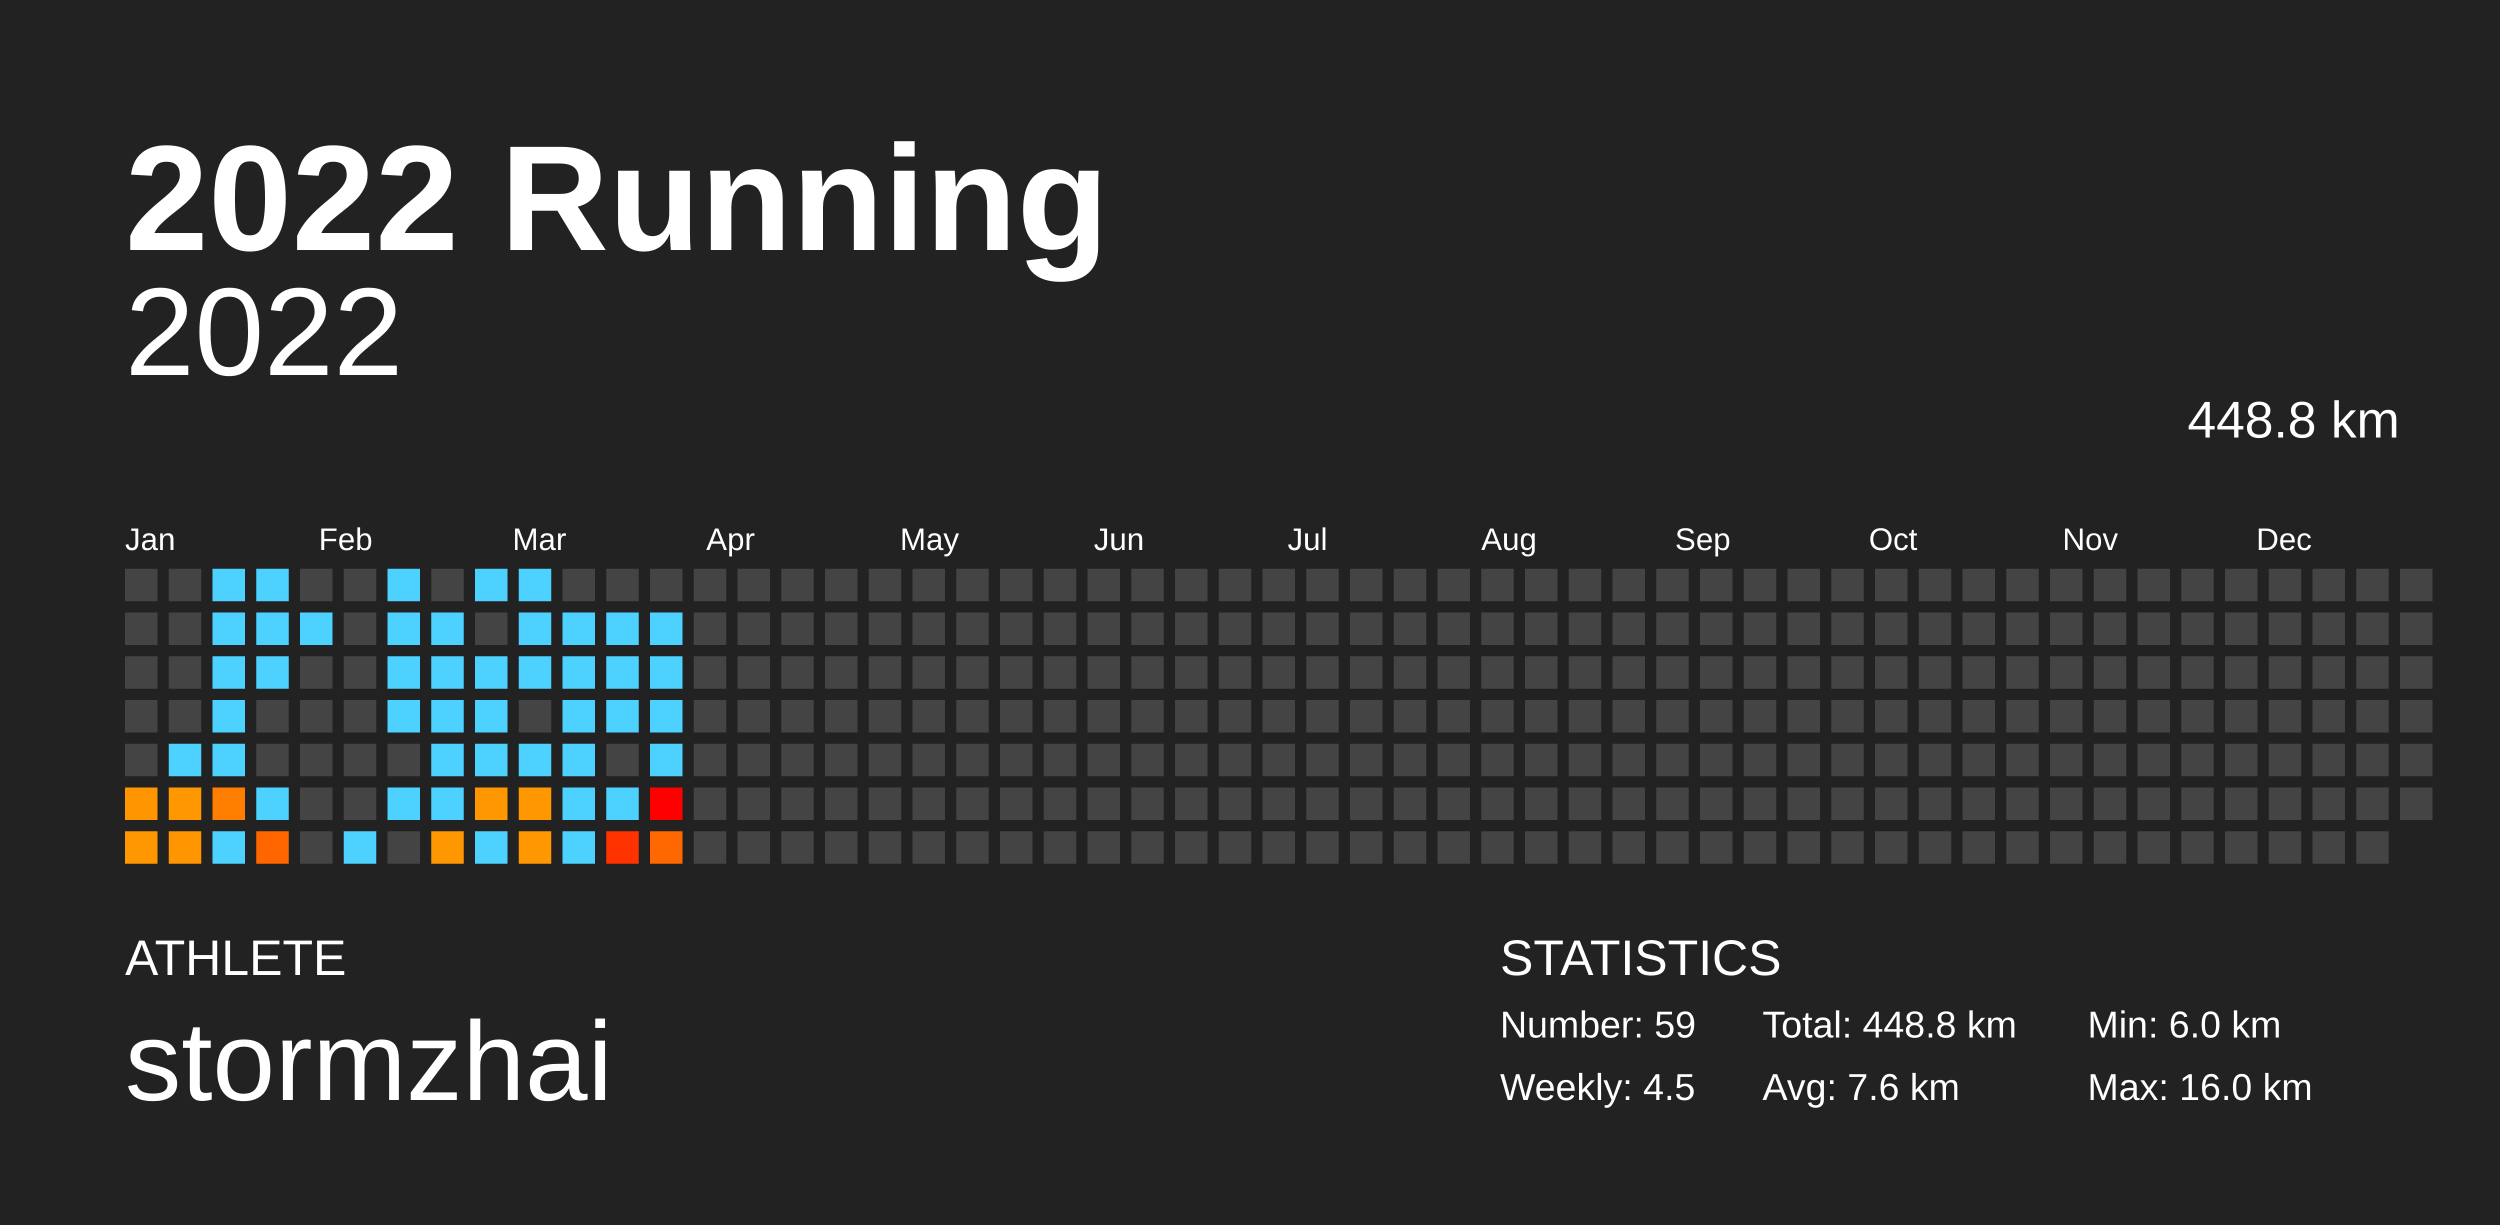
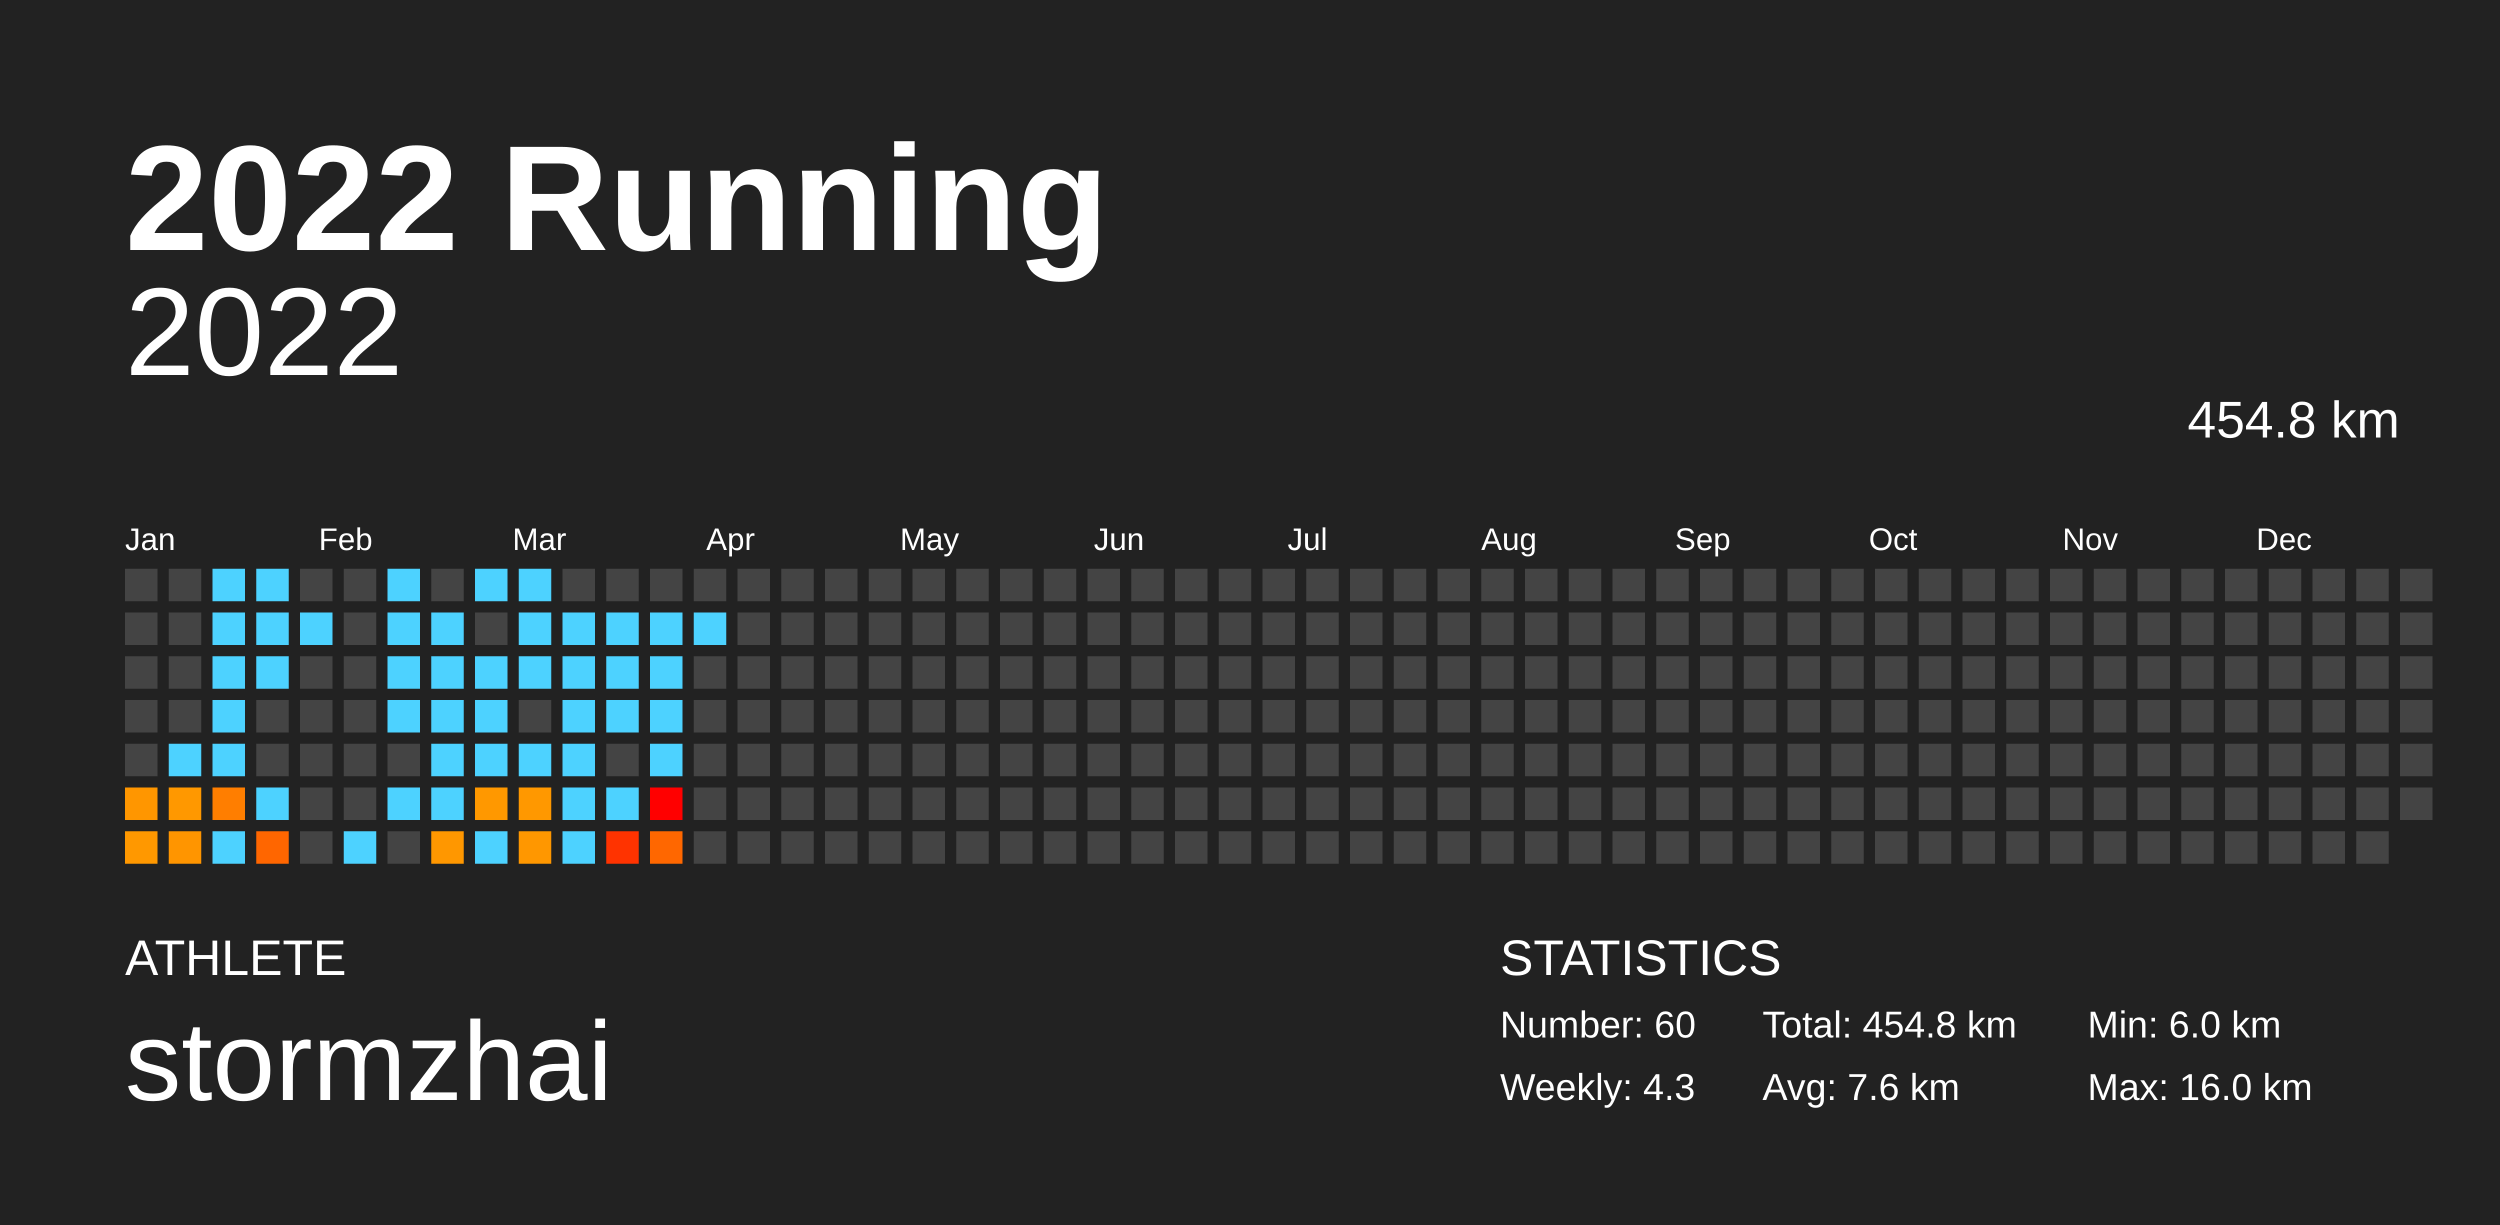
<svg xmlns="http://www.w3.org/2000/svg" baseProfile="full" height="98mm" version="1.1" viewBox="0,0,200,98" width="200mm">
  <defs />
  <rect fill="#222222" height="98" width="200" x="0" y="0" />
  <text fill="#FFFFFF" style="font-size:12px; font-family:Arial; font-weight:bold;" x="10" y="20">2022 Running</text>
  <text fill="#FFFFFF" style="font-size:4px; font-family:Arial" x="10" y="78">ATHLETE</text>
  <text fill="#FFFFFF" style="font-size:9px; font-family:Arial" x="10" y="88">stormzhai</text>
  <text fill="#FFFFFF" style="font-size:4px; font-family:Arial" x="120" y="78">STATISTICS</text>
-   <text fill="#FFFFFF" style="font-size:3px; font-family:Arial" x="120" y="83">Number: 59</text>
-   <text fill="#FFFFFF" style="font-size:3px; font-family:Arial" x="120" y="88">Weekly: 4.5</text>
-   <text fill="#FFFFFF" style="font-size:3px; font-family:Arial" x="141" y="83">Total: 448.8 km</text>
+   <text fill="#FFFFFF" style="font-size:3px; font-family:Arial" x="120" y="83">Number: 60</text>
+   <text fill="#FFFFFF" style="font-size:3px; font-family:Arial" x="120" y="88">Weekly: 4.3</text>
+   <text fill="#FFFFFF" style="font-size:3px; font-family:Arial" x="141" y="83">Total: 454.8 km</text>
  <text fill="#FFFFFF" style="font-size:3px; font-family:Arial" x="141" y="88">Avg: 7.6 km</text>
  <text fill="#FFFFFF" style="font-size:3px; font-family:Arial" x="167" y="83">Min: 6.0 km</text>
  <text fill="#FFFFFF" style="font-size:3px; font-family:Arial" x="167" y="88">Max: 16.0 km</text>
  <text alignment-baseline="hanging" fill="#FFFFFF" style="font-size:10.0px; font-family:Arial;" x="10" y="30">2022</text>
-   <text alignment-baseline="hanging" fill="#FFFFFF" style="font-size:4.125px; font-family:Arial;" x="175" y="35">448.8 km</text>
+   <text alignment-baseline="hanging" fill="#FFFFFF" style="font-size:4.125px; font-family:Arial;" x="175" y="35">454.8 km</text>
  <text fill="#FFFFFF" style="font-size:2.5px; font-family:Arial" x="10.0" y="44">Jan</text>
  <text fill="#FFFFFF" style="font-size:2.5px; font-family:Arial" x="25.5" y="44">Feb</text>
  <text fill="#FFFFFF" style="font-size:2.5px; font-family:Arial" x="41.0" y="44">Mar</text>
  <text fill="#FFFFFF" style="font-size:2.5px; font-family:Arial" x="56.5" y="44">Apr</text>
  <text fill="#FFFFFF" style="font-size:2.5px; font-family:Arial" x="72.0" y="44">May</text>
  <text fill="#FFFFFF" style="font-size:2.5px; font-family:Arial" x="87.5" y="44">Jun</text>
  <text fill="#FFFFFF" style="font-size:2.5px; font-family:Arial" x="103.0" y="44">Jul</text>
  <text fill="#FFFFFF" style="font-size:2.5px; font-family:Arial" x="118.5" y="44">Aug</text>
  <text fill="#FFFFFF" style="font-size:2.5px; font-family:Arial" x="134.0" y="44">Sep</text>
  <text fill="#FFFFFF" style="font-size:2.5px; font-family:Arial" x="149.5" y="44">Oct</text>
  <text fill="#FFFFFF" style="font-size:2.5px; font-family:Arial" x="165.0" y="44">Nov</text>
  <text fill="#FFFFFF" style="font-size:2.5px; font-family:Arial" x="180.5" y="44">Dec</text>
  <rect fill="#444444" height="2.6" width="2.6" x="10.0" y="45.5" />
  <rect fill="#444444" height="2.6" width="2.6" x="10.0" y="49.0" />
  <rect fill="#444444" height="2.6" width="2.6" x="10.0" y="52.5" />
  <rect fill="#444444" height="2.6" width="2.6" x="10.0" y="56.0" />
  <rect fill="#444444" height="2.6" width="2.6" x="10.0" y="59.5" />
  <rect fill="#ff9600" height="2.6" width="2.6" x="10.0" y="63.0" />
  <rect fill="#ff9800" height="2.6" width="2.6" x="10.0" y="66.5" />
  <rect fill="#444444" height="2.6" width="2.6" x="13.5" y="45.5" />
  <rect fill="#444444" height="2.6" width="2.6" x="13.5" y="49.0" />
  <rect fill="#444444" height="2.6" width="2.6" x="13.5" y="52.5" />
  <rect fill="#444444" height="2.6" width="2.6" x="13.5" y="56.0" />
  <rect fill="#4dd2ff" height="2.6" width="2.6" x="13.5" y="59.5" />
  <rect fill="#ff9800" height="2.6" width="2.6" x="13.5" y="63.0" />
  <rect fill="#ff9500" height="2.6" width="2.6" x="13.5" y="66.5" />
  <rect fill="#4dd2ff" height="2.6" width="2.6" x="17.0" y="45.5" />
  <rect fill="#4dd2ff" height="2.6" width="2.6" x="17.0" y="49.0" />
  <rect fill="#4dd2ff" height="2.6" width="2.6" x="17.0" y="52.5" />
  <rect fill="#4dd2ff" height="2.6" width="2.6" x="17.0" y="56.0" />
  <rect fill="#4dd2ff" height="2.6" width="2.6" x="17.0" y="59.5" />
  <rect fill="#ff7e00" height="2.6" width="2.6" x="17.0" y="63.0" />
  <rect fill="#4dd2ff" height="2.6" width="2.6" x="17.0" y="66.5" />
  <rect fill="#4dd2ff" height="2.6" width="2.6" x="20.5" y="45.5" />
  <rect fill="#4dd2ff" height="2.6" width="2.6" x="20.5" y="49.0" />
  <rect fill="#4dd2ff" height="2.6" width="2.6" x="20.5" y="52.5" />
  <rect fill="#444444" height="2.6" width="2.6" x="20.5" y="56.0" />
  <rect fill="#444444" height="2.6" width="2.6" x="20.5" y="59.5" />
  <rect fill="#4dd2ff" height="2.6" width="2.6" x="20.5" y="63.0" />
  <rect fill="#ff6600" height="2.6" width="2.6" x="20.5" y="66.5" />
  <rect fill="#444444" height="2.6" width="2.6" x="24.0" y="45.5" />
  <rect fill="#4dd2ff" height="2.6" width="2.6" x="24.0" y="49.0" />
  <rect fill="#444444" height="2.6" width="2.6" x="24.0" y="52.5" />
  <rect fill="#444444" height="2.6" width="2.6" x="24.0" y="56.0" />
  <rect fill="#444444" height="2.6" width="2.6" x="24.0" y="59.5" />
  <rect fill="#444444" height="2.6" width="2.6" x="24.0" y="63.0" />
  <rect fill="#444444" height="2.6" width="2.6" x="24.0" y="66.5" />
  <rect fill="#444444" height="2.6" width="2.6" x="27.5" y="45.5" />
  <rect fill="#444444" height="2.6" width="2.6" x="27.5" y="49.0" />
  <rect fill="#444444" height="2.6" width="2.6" x="27.5" y="52.5" />
  <rect fill="#444444" height="2.6" width="2.6" x="27.5" y="56.0" />
  <rect fill="#444444" height="2.6" width="2.6" x="27.5" y="59.5" />
  <rect fill="#444444" height="2.6" width="2.6" x="27.5" y="63.0" />
  <rect fill="#4dd2ff" height="2.6" width="2.6" x="27.5" y="66.5" />
  <rect fill="#4dd2ff" height="2.6" width="2.6" x="31.0" y="45.5" />
  <rect fill="#4dd2ff" height="2.6" width="2.6" x="31.0" y="49.0" />
  <rect fill="#4dd2ff" height="2.6" width="2.6" x="31.0" y="52.5" />
  <rect fill="#4dd2ff" height="2.6" width="2.6" x="31.0" y="56.0" />
  <rect fill="#444444" height="2.6" width="2.6" x="31.0" y="59.5" />
  <rect fill="#4dd2ff" height="2.6" width="2.6" x="31.0" y="63.0" />
  <rect fill="#444444" height="2.6" width="2.6" x="31.0" y="66.5" />
  <rect fill="#444444" height="2.6" width="2.6" x="34.5" y="45.5" />
  <rect fill="#4dd2ff" height="2.6" width="2.6" x="34.5" y="49.0" />
  <rect fill="#4dd2ff" height="2.6" width="2.6" x="34.5" y="52.5" />
  <rect fill="#4dd2ff" height="2.6" width="2.6" x="34.5" y="56.0" />
  <rect fill="#4dd2ff" height="2.6" width="2.6" x="34.5" y="59.5" />
  <rect fill="#4dd2ff" height="2.6" width="2.6" x="34.5" y="63.0" />
  <rect fill="#ff9700" height="2.6" width="2.6" x="34.5" y="66.5" />
  <rect fill="#4dd2ff" height="2.6" width="2.6" x="38.0" y="45.5" />
  <rect fill="#444444" height="2.6" width="2.6" x="38.0" y="49.0" />
  <rect fill="#4dd2ff" height="2.6" width="2.6" x="38.0" y="52.5" />
  <rect fill="#4dd2ff" height="2.6" width="2.6" x="38.0" y="56.0" />
  <rect fill="#4dd2ff" height="2.6" width="2.6" x="38.0" y="59.5" />
  <rect fill="#ff9800" height="2.6" width="2.6" x="38.0" y="63.0" />
  <rect fill="#4dd2ff" height="2.6" width="2.6" x="38.0" y="66.5" />
  <rect fill="#4dd2ff" height="2.6" width="2.6" x="41.5" y="45.5" />
  <rect fill="#4dd2ff" height="2.6" width="2.6" x="41.5" y="49.0" />
  <rect fill="#4dd2ff" height="2.6" width="2.6" x="41.5" y="52.5" />
  <rect fill="#444444" height="2.6" width="2.6" x="41.5" y="56.0" />
  <rect fill="#4dd2ff" height="2.6" width="2.6" x="41.5" y="59.5" />
  <rect fill="#ff9800" height="2.6" width="2.6" x="41.5" y="63.0" />
  <rect fill="#ff9700" height="2.6" width="2.6" x="41.5" y="66.5" />
  <rect fill="#444444" height="2.6" width="2.6" x="45.0" y="45.5" />
  <rect fill="#4dd2ff" height="2.6" width="2.6" x="45.0" y="49.0" />
  <rect fill="#4dd2ff" height="2.6" width="2.6" x="45.0" y="52.5" />
  <rect fill="#4dd2ff" height="2.6" width="2.6" x="45.0" y="56.0" />
  <rect fill="#4dd2ff" height="2.6" width="2.6" x="45.0" y="59.5" />
  <rect fill="#4dd2ff" height="2.6" width="2.6" x="45.0" y="63.0" />
  <rect fill="#4dd2ff" height="2.6" width="2.6" x="45.0" y="66.5" />
  <rect fill="#444444" height="2.6" width="2.6" x="48.5" y="45.5" />
  <rect fill="#4dd2ff" height="2.6" width="2.6" x="48.5" y="49.0" />
  <rect fill="#4dd2ff" height="2.6" width="2.6" x="48.5" y="52.5" />
  <rect fill="#4dd2ff" height="2.6" width="2.6" x="48.5" y="56.0" />
  <rect fill="#444444" height="2.6" width="2.6" x="48.5" y="59.5" />
  <rect fill="#4dd2ff" height="2.6" width="2.6" x="48.5" y="63.0" />
  <rect fill="#ff3300" height="2.6" width="2.6" x="48.5" y="66.5" />
  <rect fill="#444444" height="2.6" width="2.6" x="52.0" y="45.5" />
  <rect fill="#4dd2ff" height="2.6" width="2.6" x="52.0" y="49.0" />
  <rect fill="#4dd2ff" height="2.6" width="2.6" x="52.0" y="52.5" />
  <rect fill="#4dd2ff" height="2.6" width="2.6" x="52.0" y="56.0" />
  <rect fill="#4dd2ff" height="2.6" width="2.6" x="52.0" y="59.5" />
  <rect fill="#ff0000" height="2.6" width="2.6" x="52.0" y="63.0" />
  <rect fill="#ff6700" height="2.6" width="2.6" x="52.0" y="66.5" />
  <rect fill="#444444" height="2.6" width="2.6" x="55.5" y="45.5" />
-   <rect fill="#444444" height="2.6" width="2.6" x="55.5" y="49.0" />
+   <rect fill="#4dd2ff" height="2.6" width="2.6" x="55.5" y="49.0" />
  <rect fill="#444444" height="2.6" width="2.6" x="55.5" y="52.5" />
  <rect fill="#444444" height="2.6" width="2.6" x="55.5" y="56.0" />
  <rect fill="#444444" height="2.6" width="2.6" x="55.5" y="59.5" />
  <rect fill="#444444" height="2.6" width="2.6" x="55.5" y="63.0" />
  <rect fill="#444444" height="2.6" width="2.6" x="55.5" y="66.5" />
  <rect fill="#444444" height="2.6" width="2.6" x="59.0" y="45.5" />
  <rect fill="#444444" height="2.6" width="2.6" x="59.0" y="49.0" />
  <rect fill="#444444" height="2.6" width="2.6" x="59.0" y="52.5" />
  <rect fill="#444444" height="2.6" width="2.6" x="59.0" y="56.0" />
  <rect fill="#444444" height="2.6" width="2.6" x="59.0" y="59.5" />
  <rect fill="#444444" height="2.6" width="2.6" x="59.0" y="63.0" />
  <rect fill="#444444" height="2.6" width="2.6" x="59.0" y="66.5" />
  <rect fill="#444444" height="2.6" width="2.6" x="62.5" y="45.5" />
  <rect fill="#444444" height="2.6" width="2.6" x="62.5" y="49.0" />
  <rect fill="#444444" height="2.6" width="2.6" x="62.5" y="52.5" />
  <rect fill="#444444" height="2.6" width="2.6" x="62.5" y="56.0" />
  <rect fill="#444444" height="2.6" width="2.6" x="62.5" y="59.5" />
  <rect fill="#444444" height="2.6" width="2.6" x="62.5" y="63.0" />
  <rect fill="#444444" height="2.6" width="2.6" x="62.5" y="66.5" />
  <rect fill="#444444" height="2.6" width="2.6" x="66.0" y="45.5" />
  <rect fill="#444444" height="2.6" width="2.6" x="66.0" y="49.0" />
  <rect fill="#444444" height="2.6" width="2.6" x="66.0" y="52.5" />
  <rect fill="#444444" height="2.6" width="2.6" x="66.0" y="56.0" />
  <rect fill="#444444" height="2.6" width="2.6" x="66.0" y="59.5" />
  <rect fill="#444444" height="2.6" width="2.6" x="66.0" y="63.0" />
  <rect fill="#444444" height="2.6" width="2.6" x="66.0" y="66.5" />
  <rect fill="#444444" height="2.6" width="2.6" x="69.5" y="45.5" />
  <rect fill="#444444" height="2.6" width="2.6" x="69.5" y="49.0" />
  <rect fill="#444444" height="2.6" width="2.6" x="69.5" y="52.5" />
  <rect fill="#444444" height="2.6" width="2.6" x="69.5" y="56.0" />
  <rect fill="#444444" height="2.6" width="2.6" x="69.5" y="59.5" />
  <rect fill="#444444" height="2.6" width="2.6" x="69.5" y="63.0" />
  <rect fill="#444444" height="2.6" width="2.6" x="69.5" y="66.5" />
  <rect fill="#444444" height="2.6" width="2.6" x="73.0" y="45.5" />
  <rect fill="#444444" height="2.6" width="2.6" x="73.0" y="49.0" />
  <rect fill="#444444" height="2.6" width="2.6" x="73.0" y="52.5" />
  <rect fill="#444444" height="2.6" width="2.6" x="73.0" y="56.0" />
  <rect fill="#444444" height="2.6" width="2.6" x="73.0" y="59.5" />
  <rect fill="#444444" height="2.6" width="2.6" x="73.0" y="63.0" />
  <rect fill="#444444" height="2.6" width="2.6" x="73.0" y="66.5" />
  <rect fill="#444444" height="2.6" width="2.6" x="76.5" y="45.5" />
  <rect fill="#444444" height="2.6" width="2.6" x="76.5" y="49.0" />
  <rect fill="#444444" height="2.6" width="2.6" x="76.5" y="52.5" />
  <rect fill="#444444" height="2.6" width="2.6" x="76.5" y="56.0" />
  <rect fill="#444444" height="2.6" width="2.6" x="76.5" y="59.5" />
  <rect fill="#444444" height="2.6" width="2.6" x="76.5" y="63.0" />
  <rect fill="#444444" height="2.6" width="2.6" x="76.5" y="66.5" />
  <rect fill="#444444" height="2.6" width="2.6" x="80.0" y="45.5" />
  <rect fill="#444444" height="2.6" width="2.6" x="80.0" y="49.0" />
  <rect fill="#444444" height="2.6" width="2.6" x="80.0" y="52.5" />
  <rect fill="#444444" height="2.6" width="2.6" x="80.0" y="56.0" />
  <rect fill="#444444" height="2.6" width="2.6" x="80.0" y="59.5" />
  <rect fill="#444444" height="2.6" width="2.6" x="80.0" y="63.0" />
  <rect fill="#444444" height="2.6" width="2.6" x="80.0" y="66.5" />
  <rect fill="#444444" height="2.6" width="2.6" x="83.5" y="45.5" />
  <rect fill="#444444" height="2.6" width="2.6" x="83.5" y="49.0" />
  <rect fill="#444444" height="2.6" width="2.6" x="83.5" y="52.5" />
  <rect fill="#444444" height="2.6" width="2.6" x="83.5" y="56.0" />
  <rect fill="#444444" height="2.6" width="2.6" x="83.5" y="59.5" />
  <rect fill="#444444" height="2.6" width="2.6" x="83.5" y="63.0" />
  <rect fill="#444444" height="2.6" width="2.6" x="83.5" y="66.5" />
  <rect fill="#444444" height="2.6" width="2.6" x="87.0" y="45.5" />
  <rect fill="#444444" height="2.6" width="2.6" x="87.0" y="49.0" />
  <rect fill="#444444" height="2.6" width="2.6" x="87.0" y="52.5" />
  <rect fill="#444444" height="2.6" width="2.6" x="87.0" y="56.0" />
  <rect fill="#444444" height="2.6" width="2.6" x="87.0" y="59.5" />
  <rect fill="#444444" height="2.6" width="2.6" x="87.0" y="63.0" />
  <rect fill="#444444" height="2.6" width="2.6" x="87.0" y="66.5" />
  <rect fill="#444444" height="2.6" width="2.6" x="90.5" y="45.5" />
  <rect fill="#444444" height="2.6" width="2.6" x="90.5" y="49.0" />
  <rect fill="#444444" height="2.6" width="2.6" x="90.5" y="52.5" />
  <rect fill="#444444" height="2.6" width="2.6" x="90.5" y="56.0" />
  <rect fill="#444444" height="2.6" width="2.6" x="90.5" y="59.5" />
  <rect fill="#444444" height="2.6" width="2.6" x="90.5" y="63.0" />
  <rect fill="#444444" height="2.6" width="2.6" x="90.5" y="66.5" />
  <rect fill="#444444" height="2.6" width="2.6" x="94.0" y="45.5" />
  <rect fill="#444444" height="2.6" width="2.6" x="94.0" y="49.0" />
  <rect fill="#444444" height="2.6" width="2.6" x="94.0" y="52.5" />
  <rect fill="#444444" height="2.6" width="2.6" x="94.0" y="56.0" />
  <rect fill="#444444" height="2.6" width="2.6" x="94.0" y="59.5" />
  <rect fill="#444444" height="2.6" width="2.6" x="94.0" y="63.0" />
  <rect fill="#444444" height="2.6" width="2.6" x="94.0" y="66.5" />
  <rect fill="#444444" height="2.6" width="2.6" x="97.5" y="45.5" />
  <rect fill="#444444" height="2.6" width="2.6" x="97.5" y="49.0" />
  <rect fill="#444444" height="2.6" width="2.6" x="97.5" y="52.5" />
  <rect fill="#444444" height="2.6" width="2.6" x="97.5" y="56.0" />
  <rect fill="#444444" height="2.6" width="2.6" x="97.5" y="59.5" />
  <rect fill="#444444" height="2.6" width="2.6" x="97.5" y="63.0" />
  <rect fill="#444444" height="2.6" width="2.6" x="97.5" y="66.5" />
  <rect fill="#444444" height="2.6" width="2.6" x="101.0" y="45.5" />
  <rect fill="#444444" height="2.6" width="2.6" x="101.0" y="49.0" />
  <rect fill="#444444" height="2.6" width="2.6" x="101.0" y="52.5" />
  <rect fill="#444444" height="2.6" width="2.6" x="101.0" y="56.0" />
  <rect fill="#444444" height="2.6" width="2.6" x="101.0" y="59.5" />
  <rect fill="#444444" height="2.6" width="2.6" x="101.0" y="63.0" />
  <rect fill="#444444" height="2.6" width="2.6" x="101.0" y="66.5" />
  <rect fill="#444444" height="2.6" width="2.6" x="104.5" y="45.5" />
  <rect fill="#444444" height="2.6" width="2.6" x="104.5" y="49.0" />
  <rect fill="#444444" height="2.6" width="2.6" x="104.5" y="52.5" />
  <rect fill="#444444" height="2.6" width="2.6" x="104.5" y="56.0" />
  <rect fill="#444444" height="2.6" width="2.6" x="104.5" y="59.5" />
  <rect fill="#444444" height="2.6" width="2.6" x="104.5" y="63.0" />
  <rect fill="#444444" height="2.6" width="2.6" x="104.5" y="66.5" />
  <rect fill="#444444" height="2.6" width="2.6" x="108.0" y="45.5" />
  <rect fill="#444444" height="2.6" width="2.6" x="108.0" y="49.0" />
  <rect fill="#444444" height="2.6" width="2.6" x="108.0" y="52.5" />
  <rect fill="#444444" height="2.6" width="2.6" x="108.0" y="56.0" />
  <rect fill="#444444" height="2.6" width="2.6" x="108.0" y="59.5" />
  <rect fill="#444444" height="2.6" width="2.6" x="108.0" y="63.0" />
  <rect fill="#444444" height="2.6" width="2.6" x="108.0" y="66.5" />
  <rect fill="#444444" height="2.6" width="2.6" x="111.5" y="45.5" />
  <rect fill="#444444" height="2.6" width="2.6" x="111.5" y="49.0" />
  <rect fill="#444444" height="2.6" width="2.6" x="111.5" y="52.5" />
  <rect fill="#444444" height="2.6" width="2.6" x="111.5" y="56.0" />
  <rect fill="#444444" height="2.6" width="2.6" x="111.5" y="59.5" />
  <rect fill="#444444" height="2.6" width="2.6" x="111.5" y="63.0" />
  <rect fill="#444444" height="2.6" width="2.6" x="111.5" y="66.5" />
  <rect fill="#444444" height="2.6" width="2.6" x="115.0" y="45.5" />
  <rect fill="#444444" height="2.6" width="2.6" x="115.0" y="49.0" />
  <rect fill="#444444" height="2.6" width="2.6" x="115.0" y="52.5" />
  <rect fill="#444444" height="2.6" width="2.6" x="115.0" y="56.0" />
  <rect fill="#444444" height="2.6" width="2.6" x="115.0" y="59.5" />
  <rect fill="#444444" height="2.6" width="2.6" x="115.0" y="63.0" />
  <rect fill="#444444" height="2.6" width="2.6" x="115.0" y="66.5" />
  <rect fill="#444444" height="2.6" width="2.6" x="118.5" y="45.5" />
  <rect fill="#444444" height="2.6" width="2.6" x="118.5" y="49.0" />
  <rect fill="#444444" height="2.6" width="2.6" x="118.5" y="52.5" />
  <rect fill="#444444" height="2.6" width="2.6" x="118.5" y="56.0" />
  <rect fill="#444444" height="2.6" width="2.6" x="118.5" y="59.5" />
  <rect fill="#444444" height="2.6" width="2.6" x="118.5" y="63.0" />
  <rect fill="#444444" height="2.6" width="2.6" x="118.5" y="66.5" />
  <rect fill="#444444" height="2.6" width="2.6" x="122.0" y="45.5" />
  <rect fill="#444444" height="2.6" width="2.6" x="122.0" y="49.0" />
  <rect fill="#444444" height="2.6" width="2.6" x="122.0" y="52.5" />
  <rect fill="#444444" height="2.6" width="2.6" x="122.0" y="56.0" />
  <rect fill="#444444" height="2.6" width="2.6" x="122.0" y="59.5" />
  <rect fill="#444444" height="2.6" width="2.6" x="122.0" y="63.0" />
  <rect fill="#444444" height="2.6" width="2.6" x="122.0" y="66.5" />
  <rect fill="#444444" height="2.6" width="2.6" x="125.5" y="45.5" />
  <rect fill="#444444" height="2.6" width="2.6" x="125.5" y="49.0" />
  <rect fill="#444444" height="2.6" width="2.6" x="125.5" y="52.5" />
  <rect fill="#444444" height="2.6" width="2.6" x="125.5" y="56.0" />
  <rect fill="#444444" height="2.6" width="2.6" x="125.5" y="59.5" />
  <rect fill="#444444" height="2.6" width="2.6" x="125.5" y="63.0" />
  <rect fill="#444444" height="2.6" width="2.6" x="125.5" y="66.5" />
  <rect fill="#444444" height="2.6" width="2.6" x="129.0" y="45.5" />
  <rect fill="#444444" height="2.6" width="2.6" x="129.0" y="49.0" />
  <rect fill="#444444" height="2.6" width="2.6" x="129.0" y="52.5" />
  <rect fill="#444444" height="2.6" width="2.6" x="129.0" y="56.0" />
  <rect fill="#444444" height="2.6" width="2.6" x="129.0" y="59.5" />
  <rect fill="#444444" height="2.6" width="2.6" x="129.0" y="63.0" />
  <rect fill="#444444" height="2.6" width="2.6" x="129.0" y="66.5" />
  <rect fill="#444444" height="2.6" width="2.6" x="132.5" y="45.5" />
  <rect fill="#444444" height="2.6" width="2.6" x="132.5" y="49.0" />
  <rect fill="#444444" height="2.6" width="2.6" x="132.5" y="52.5" />
  <rect fill="#444444" height="2.6" width="2.6" x="132.5" y="56.0" />
  <rect fill="#444444" height="2.6" width="2.6" x="132.5" y="59.5" />
  <rect fill="#444444" height="2.6" width="2.6" x="132.5" y="63.0" />
  <rect fill="#444444" height="2.6" width="2.6" x="132.5" y="66.5" />
  <rect fill="#444444" height="2.6" width="2.6" x="136.0" y="45.5" />
  <rect fill="#444444" height="2.6" width="2.6" x="136.0" y="49.0" />
  <rect fill="#444444" height="2.6" width="2.6" x="136.0" y="52.5" />
  <rect fill="#444444" height="2.6" width="2.6" x="136.0" y="56.0" />
  <rect fill="#444444" height="2.6" width="2.6" x="136.0" y="59.5" />
  <rect fill="#444444" height="2.6" width="2.6" x="136.0" y="63.0" />
  <rect fill="#444444" height="2.6" width="2.6" x="136.0" y="66.5" />
  <rect fill="#444444" height="2.6" width="2.6" x="139.5" y="45.5" />
  <rect fill="#444444" height="2.6" width="2.6" x="139.5" y="49.0" />
  <rect fill="#444444" height="2.6" width="2.6" x="139.5" y="52.5" />
  <rect fill="#444444" height="2.6" width="2.6" x="139.5" y="56.0" />
  <rect fill="#444444" height="2.6" width="2.6" x="139.5" y="59.5" />
  <rect fill="#444444" height="2.6" width="2.6" x="139.5" y="63.0" />
  <rect fill="#444444" height="2.6" width="2.6" x="139.5" y="66.5" />
  <rect fill="#444444" height="2.6" width="2.6" x="143.0" y="45.5" />
  <rect fill="#444444" height="2.6" width="2.6" x="143.0" y="49.0" />
  <rect fill="#444444" height="2.6" width="2.6" x="143.0" y="52.5" />
  <rect fill="#444444" height="2.6" width="2.6" x="143.0" y="56.0" />
  <rect fill="#444444" height="2.6" width="2.6" x="143.0" y="59.5" />
  <rect fill="#444444" height="2.6" width="2.6" x="143.0" y="63.0" />
  <rect fill="#444444" height="2.6" width="2.6" x="143.0" y="66.5" />
  <rect fill="#444444" height="2.6" width="2.6" x="146.5" y="45.5" />
  <rect fill="#444444" height="2.6" width="2.6" x="146.5" y="49.0" />
  <rect fill="#444444" height="2.6" width="2.6" x="146.5" y="52.5" />
  <rect fill="#444444" height="2.6" width="2.6" x="146.5" y="56.0" />
  <rect fill="#444444" height="2.6" width="2.6" x="146.5" y="59.5" />
  <rect fill="#444444" height="2.6" width="2.6" x="146.5" y="63.0" />
  <rect fill="#444444" height="2.6" width="2.6" x="146.5" y="66.5" />
  <rect fill="#444444" height="2.6" width="2.6" x="150.0" y="45.5" />
  <rect fill="#444444" height="2.6" width="2.6" x="150.0" y="49.0" />
  <rect fill="#444444" height="2.6" width="2.6" x="150.0" y="52.5" />
  <rect fill="#444444" height="2.6" width="2.6" x="150.0" y="56.0" />
  <rect fill="#444444" height="2.6" width="2.6" x="150.0" y="59.5" />
  <rect fill="#444444" height="2.6" width="2.6" x="150.0" y="63.0" />
  <rect fill="#444444" height="2.6" width="2.6" x="150.0" y="66.5" />
  <rect fill="#444444" height="2.6" width="2.6" x="153.5" y="45.5" />
  <rect fill="#444444" height="2.6" width="2.6" x="153.5" y="49.0" />
  <rect fill="#444444" height="2.6" width="2.6" x="153.5" y="52.5" />
  <rect fill="#444444" height="2.6" width="2.6" x="153.5" y="56.0" />
  <rect fill="#444444" height="2.6" width="2.6" x="153.5" y="59.5" />
  <rect fill="#444444" height="2.6" width="2.6" x="153.5" y="63.0" />
  <rect fill="#444444" height="2.6" width="2.6" x="153.5" y="66.5" />
  <rect fill="#444444" height="2.6" width="2.6" x="157.0" y="45.5" />
  <rect fill="#444444" height="2.6" width="2.6" x="157.0" y="49.0" />
  <rect fill="#444444" height="2.6" width="2.6" x="157.0" y="52.5" />
  <rect fill="#444444" height="2.6" width="2.6" x="157.0" y="56.0" />
  <rect fill="#444444" height="2.6" width="2.6" x="157.0" y="59.5" />
  <rect fill="#444444" height="2.6" width="2.6" x="157.0" y="63.0" />
  <rect fill="#444444" height="2.6" width="2.6" x="157.0" y="66.5" />
  <rect fill="#444444" height="2.6" width="2.6" x="160.5" y="45.5" />
  <rect fill="#444444" height="2.6" width="2.6" x="160.5" y="49.0" />
  <rect fill="#444444" height="2.6" width="2.6" x="160.5" y="52.5" />
  <rect fill="#444444" height="2.6" width="2.6" x="160.5" y="56.0" />
  <rect fill="#444444" height="2.6" width="2.6" x="160.5" y="59.5" />
  <rect fill="#444444" height="2.6" width="2.6" x="160.5" y="63.0" />
  <rect fill="#444444" height="2.6" width="2.6" x="160.5" y="66.5" />
  <rect fill="#444444" height="2.6" width="2.6" x="164.0" y="45.5" />
  <rect fill="#444444" height="2.6" width="2.6" x="164.0" y="49.0" />
  <rect fill="#444444" height="2.6" width="2.6" x="164.0" y="52.5" />
  <rect fill="#444444" height="2.6" width="2.6" x="164.0" y="56.0" />
  <rect fill="#444444" height="2.6" width="2.6" x="164.0" y="59.5" />
  <rect fill="#444444" height="2.6" width="2.6" x="164.0" y="63.0" />
  <rect fill="#444444" height="2.6" width="2.6" x="164.0" y="66.5" />
  <rect fill="#444444" height="2.6" width="2.6" x="167.5" y="45.5" />
  <rect fill="#444444" height="2.6" width="2.6" x="167.5" y="49.0" />
  <rect fill="#444444" height="2.6" width="2.6" x="167.5" y="52.5" />
  <rect fill="#444444" height="2.6" width="2.6" x="167.5" y="56.0" />
  <rect fill="#444444" height="2.6" width="2.6" x="167.5" y="59.5" />
  <rect fill="#444444" height="2.6" width="2.6" x="167.5" y="63.0" />
  <rect fill="#444444" height="2.6" width="2.6" x="167.5" y="66.5" />
  <rect fill="#444444" height="2.6" width="2.6" x="171.0" y="45.5" />
  <rect fill="#444444" height="2.6" width="2.6" x="171.0" y="49.0" />
  <rect fill="#444444" height="2.6" width="2.6" x="171.0" y="52.5" />
  <rect fill="#444444" height="2.6" width="2.6" x="171.0" y="56.0" />
  <rect fill="#444444" height="2.6" width="2.6" x="171.0" y="59.5" />
  <rect fill="#444444" height="2.6" width="2.6" x="171.0" y="63.0" />
  <rect fill="#444444" height="2.6" width="2.6" x="171.0" y="66.5" />
  <rect fill="#444444" height="2.6" width="2.6" x="174.5" y="45.5" />
  <rect fill="#444444" height="2.6" width="2.6" x="174.5" y="49.0" />
  <rect fill="#444444" height="2.6" width="2.6" x="174.5" y="52.5" />
  <rect fill="#444444" height="2.6" width="2.6" x="174.5" y="56.0" />
  <rect fill="#444444" height="2.6" width="2.6" x="174.5" y="59.5" />
  <rect fill="#444444" height="2.6" width="2.6" x="174.5" y="63.0" />
  <rect fill="#444444" height="2.6" width="2.6" x="174.5" y="66.5" />
  <rect fill="#444444" height="2.6" width="2.6" x="178.0" y="45.5" />
  <rect fill="#444444" height="2.6" width="2.6" x="178.0" y="49.0" />
  <rect fill="#444444" height="2.6" width="2.6" x="178.0" y="52.5" />
  <rect fill="#444444" height="2.6" width="2.6" x="178.0" y="56.0" />
  <rect fill="#444444" height="2.6" width="2.6" x="178.0" y="59.5" />
  <rect fill="#444444" height="2.6" width="2.6" x="178.0" y="63.0" />
  <rect fill="#444444" height="2.6" width="2.6" x="178.0" y="66.5" />
  <rect fill="#444444" height="2.6" width="2.6" x="181.5" y="45.5" />
  <rect fill="#444444" height="2.6" width="2.6" x="181.5" y="49.0" />
  <rect fill="#444444" height="2.6" width="2.6" x="181.5" y="52.5" />
  <rect fill="#444444" height="2.6" width="2.6" x="181.5" y="56.0" />
  <rect fill="#444444" height="2.6" width="2.6" x="181.5" y="59.5" />
  <rect fill="#444444" height="2.6" width="2.6" x="181.5" y="63.0" />
  <rect fill="#444444" height="2.6" width="2.6" x="181.5" y="66.5" />
  <rect fill="#444444" height="2.6" width="2.6" x="185.0" y="45.5" />
  <rect fill="#444444" height="2.6" width="2.6" x="185.0" y="49.0" />
  <rect fill="#444444" height="2.6" width="2.6" x="185.0" y="52.5" />
  <rect fill="#444444" height="2.6" width="2.6" x="185.0" y="56.0" />
  <rect fill="#444444" height="2.6" width="2.6" x="185.0" y="59.5" />
  <rect fill="#444444" height="2.6" width="2.6" x="185.0" y="63.0" />
  <rect fill="#444444" height="2.6" width="2.6" x="185.0" y="66.5" />
  <rect fill="#444444" height="2.6" width="2.6" x="188.5" y="45.5" />
  <rect fill="#444444" height="2.6" width="2.6" x="188.5" y="49.0" />
  <rect fill="#444444" height="2.6" width="2.6" x="188.5" y="52.5" />
  <rect fill="#444444" height="2.6" width="2.6" x="188.5" y="56.0" />
  <rect fill="#444444" height="2.6" width="2.6" x="188.5" y="59.5" />
  <rect fill="#444444" height="2.6" width="2.6" x="188.5" y="63.0" />
  <rect fill="#444444" height="2.6" width="2.6" x="188.5" y="66.5" />
  <rect fill="#444444" height="2.6" width="2.6" x="192.0" y="45.5" />
  <rect fill="#444444" height="2.6" width="2.6" x="192.0" y="49.0" />
  <rect fill="#444444" height="2.6" width="2.6" x="192.0" y="52.5" />
  <rect fill="#444444" height="2.6" width="2.6" x="192.0" y="56.0" />
  <rect fill="#444444" height="2.6" width="2.6" x="192.0" y="59.5" />
  <rect fill="#444444" height="2.6" width="2.6" x="192.0" y="63.0" />
</svg>
